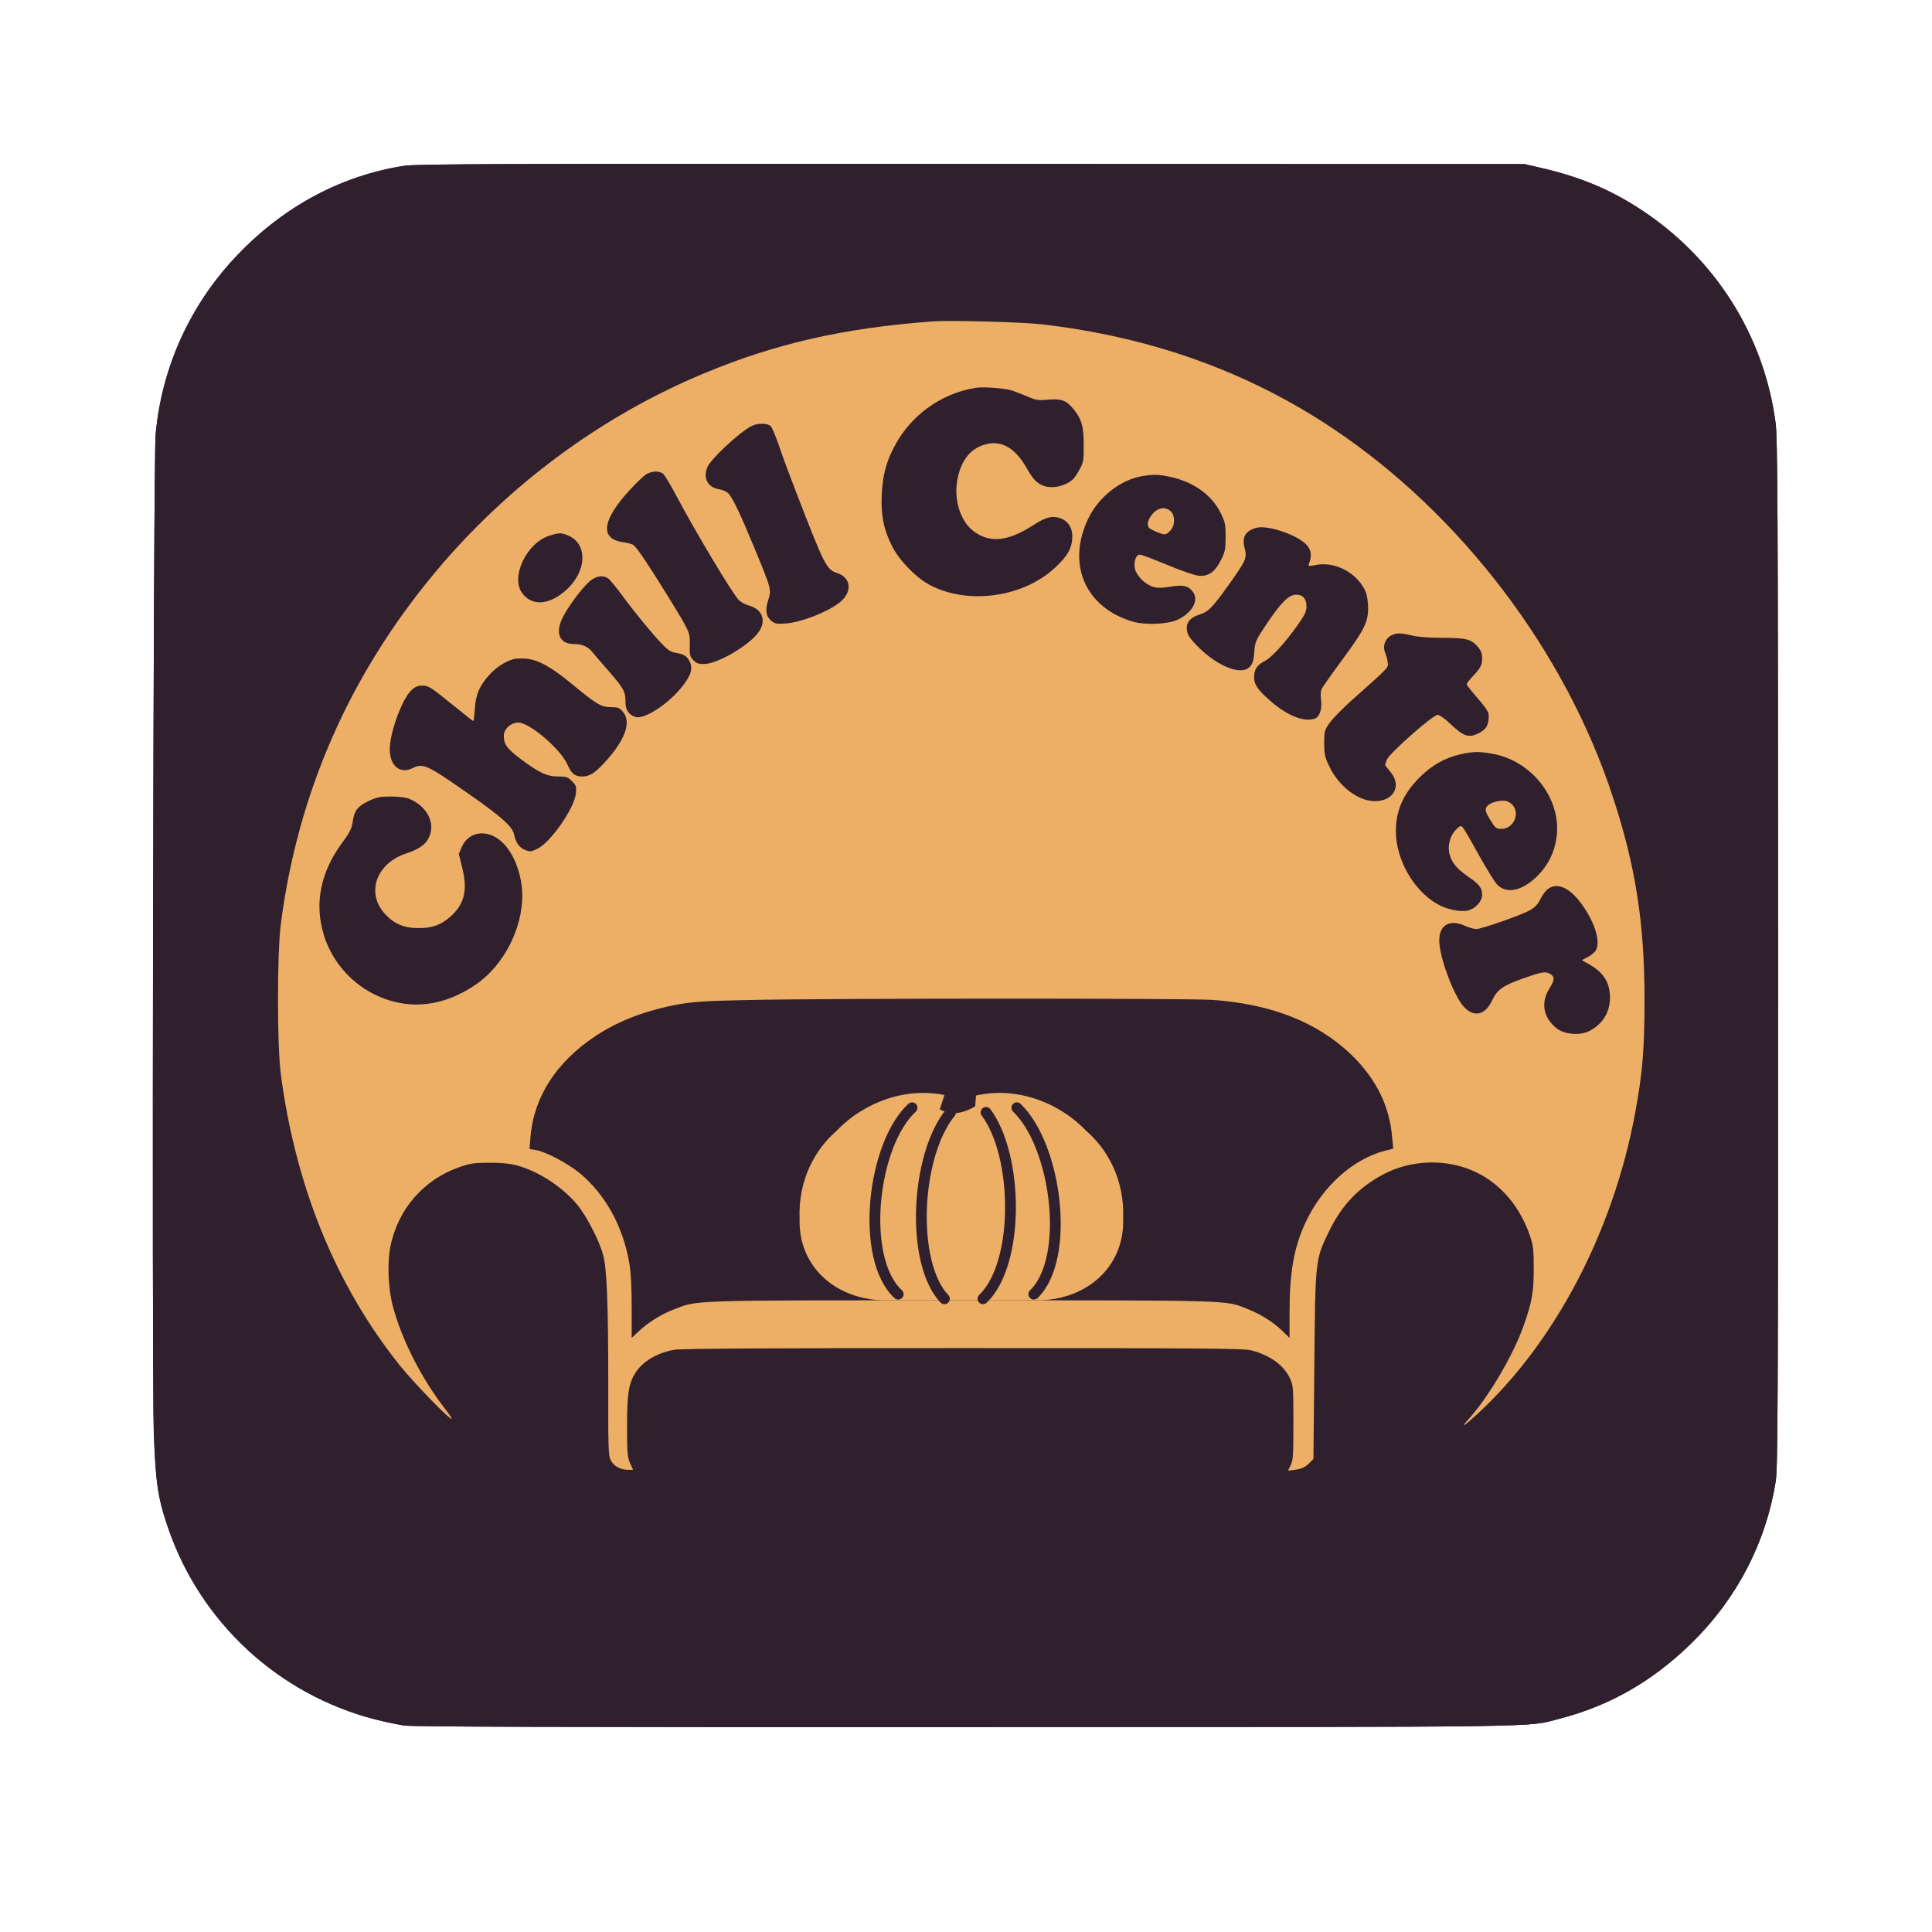
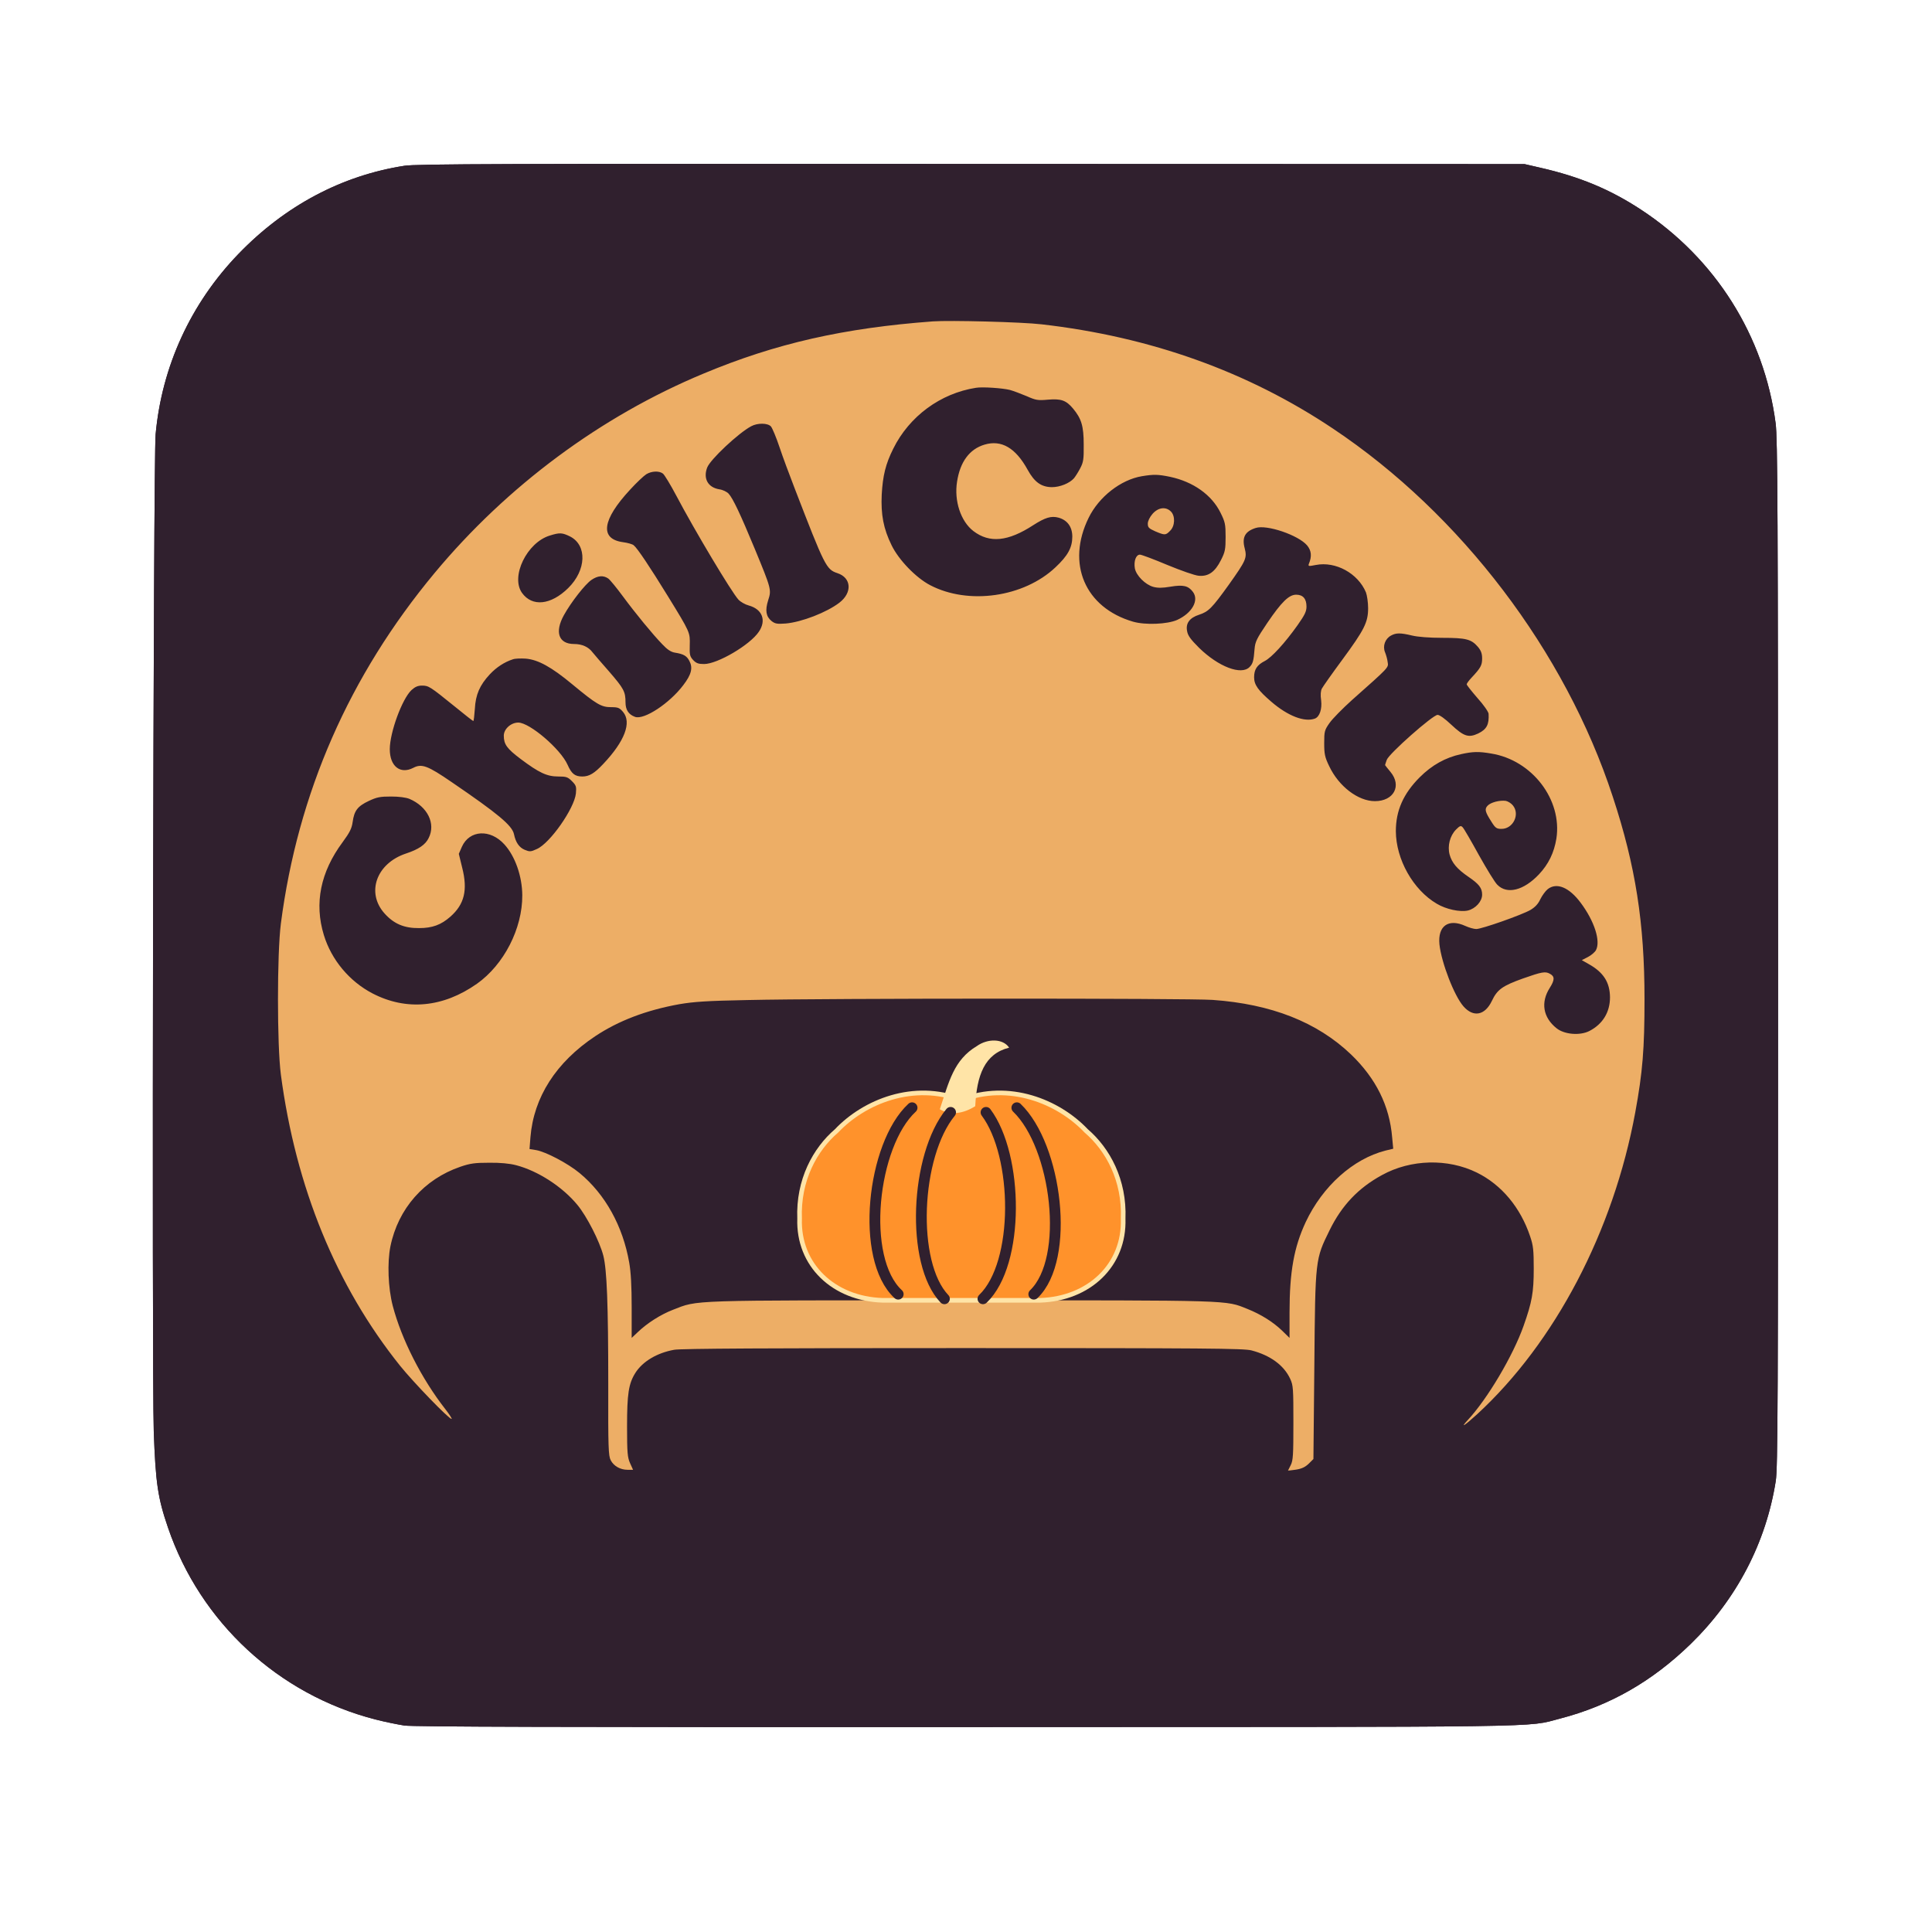
<svg xmlns="http://www.w3.org/2000/svg" xmlns:xlink="http://www.w3.org/1999/xlink" viewBox="0 0 1254 1254" width="1254" height="1254" role="img" aria-labelledby="logo-title">
  <defs>
    <path id="tile-outline" transform="translate(0,1254) scale(0.1,-0.1)" d="M2625 11464 c-406 -63 -775 -259 -1077 -572 -310 -321 -498 -731 -538 -1172 -15 -162 -25 -6074 -12 -6470 12 -335 26 -432 93 -627 210 -613 715 -1081 1344 -1243 61 -16 146 -33 190 -40 59 -8 996 -11 3640 -10 3876 1 3637 -3 3860 55 324 84 599 242 848 484 299 291 490 658 553 1059 13 85 15 501 15 3423 -1 2912 -3 3341 -16 3442 -74 567 -391 1070 -875 1387 -200 131 -396 213 -655 272 l-100 23 -3590 1 c-3029 2 -3604 0 -3680 -12z" />
    <path id="brand-foreground" transform="translate(0,1254) scale(0.1,-0.1)" d="M2625 11464 c-406 -63 -775 -259 -1077 -572 -310 -321 -498 -731 -538 -1172 -15 -162 -25 -6074 -12 -6470 12 -335 26 -432 93 -627 210 -613 715 -1081 1344 -1243 61 -16 146 -33 190 -40 59 -8 996 -11 3640 -10 3876 1 3637 -3 3860 55 324 84 599 242 848 484 299 291 490 658 553 1059 13 85 15 501 15 3423 -1 2912 -3 3341 -16 3442 -74 567 -391 1070 -875 1387 -200 131 -396 213 -655 272 l-100 23 -3590 1 c-3029 2 -3604 0 -3680 -12z m4135 -1029 c708 -81 1339 -307 1892 -677 830 -554 1507 -1445 1816 -2389 148 -449 206 -820 206 -1314 0 -323 -12 -473 -60 -735 -142 -772 -521 -1494 -1026 -1959 -81 -74 -114 -95 -62 -39 128 137 295 419 363 612 55 155 66 218 66 371 0 120 -3 150 -23 209 -63 189 -186 336 -346 415 -189 93 -429 87 -616 -16 -154 -84 -261 -197 -340 -358 -93 -190 -93 -182 -99 -877 l-6 -608 -30 -30 c-23 -22 -45 -33 -83 -39 -29 -4 -52 -7 -52 -6 0 1 8 17 18 36 15 30 17 65 17 274 0 224 -1 243 -21 286 -41 88 -129 152 -251 184 -50 13 -296 15 -1873 15 -1239 0 -1835 -3 -1874 -11 -112 -20 -205 -76 -252 -150 -44 -70 -54 -136 -54 -349 0 -171 3 -200 20 -238 l19 -42 -35 0 c-48 0 -90 24 -110 62 -15 28 -17 84 -16 487 0 531 -9 750 -32 841 -24 93 -107 255 -168 329 -97 118 -256 221 -398 258 -42 11 -103 17 -175 16 -92 0 -123 -4 -187 -26 -236 -81 -404 -272 -454 -517 -21 -106 -15 -269 15 -385 57 -218 187 -474 342 -672 27 -35 45 -63 40 -63 -18 0 -247 237 -334 345 -415 518 -677 1158 -774 1890 -25 192 -25 784 0 980 110 848 444 1610 998 2276 470 565 1079 1017 1745 1294 469 196 910 296 1489 339 110 8 578 -4 705 -19z M6335 10023 c-231 -36 -433 -185 -537 -395 -50 -100 -68 -175 -75 -298 -6 -130 11 -221 64 -329 46 -95 158 -211 250 -259 248 -130 608 -79 814 116 80 75 109 128 109 199 0 63 -32 107 -89 123 -48 13 -87 1 -165 -49 -163 -106 -283 -118 -388 -38 -82 63 -126 196 -106 321 20 129 81 211 178 240 110 33 202 -21 280 -163 44 -80 88 -112 157 -113 53 0 115 25 144 58 9 11 27 39 40 64 21 40 24 58 23 155 0 120 -15 168 -69 233 -45 54 -78 65 -162 58 -67 -6 -79 -4 -140 23 -38 16 -86 34 -108 40 -48 12 -178 21 -220 14z M4875 9773 c-82 -44 -265 -215 -285 -268 -27 -71 5 -129 79 -141 22 -3 49 -16 60 -28 28 -30 77 -134 169 -356 109 -264 110 -268 88 -336 -21 -66 -14 -106 22 -135 23 -18 36 -20 92 -16 103 9 266 72 348 135 85 65 79 162 -13 192 -72 24 -82 45 -277 550 -33 85 -78 206 -99 269 -21 63 -46 122 -55 133 -21 23 -87 24 -129 1z M4195 9462 c-17 -11 -64 -55 -105 -100 -182 -196 -199 -320 -47 -341 31 -4 62 -13 70 -20 24 -19 106 -142 221 -329 147 -239 145 -236 143 -320 -2 -62 1 -73 22 -96 20 -21 34 -26 71 -26 87 0 298 124 355 209 51 74 23 147 -65 171 -23 6 -53 23 -67 38 -45 49 -282 445 -404 676 -37 70 -76 134 -86 142 -25 19 -73 17 -108 -4z M7411 9449 c-136 -23 -278 -133 -345 -270 -146 -297 -24 -583 288 -674 79 -23 222 -17 286 11 97 44 144 127 103 182 -30 40 -62 48 -146 34 -54 -9 -82 -9 -112 -1 -52 15 -110 73 -119 120 -8 46 7 89 33 89 10 0 90 -30 178 -67 87 -36 178 -68 203 -70 63 -6 106 24 145 102 27 53 30 70 30 150 0 82 -3 97 -33 157 -57 116 -177 201 -327 233 -78 16 -105 17 -184 4z m189 -229 c29 -29 27 -94 -5 -125 -29 -30 -34 -30 -96 -4 -42 19 -49 25 -49 50 0 17 12 42 31 64 37 42 86 48 119 15z M8150 9113 c-69 -22 -90 -61 -71 -132 16 -63 9 -78 -103 -236 -110 -153 -132 -175 -193 -195 -62 -20 -88 -56 -78 -106 5 -30 23 -54 78 -109 126 -123 273 -179 327 -125 22 22 27 40 33 118 4 47 14 67 82 168 93 137 141 184 188 184 44 0 67 -26 67 -77 0 -32 -11 -54 -58 -121 -84 -118 -168 -209 -212 -232 -51 -26 -70 -55 -70 -106 0 -49 26 -85 112 -159 108 -93 216 -134 283 -109 30 12 47 61 40 119 -5 34 -3 61 5 76 7 13 66 97 131 185 145 197 169 245 169 337 0 37 -7 83 -14 102 -52 124 -197 203 -325 178 -46 -9 -51 -9 -46 6 21 50 17 87 -11 121 -57 67 -263 137 -334 113z M3569 9064 c-149 -45 -256 -266 -181 -372 66 -92 187 -80 300 31 118 116 124 278 12 335 -51 25 -67 26 -131 6z M3839 8776 c-41 -28 -132 -144 -179 -229 -61 -110 -34 -187 66 -187 52 0 94 -19 120 -54 11 -13 58 -69 107 -124 96 -111 107 -131 107 -201 0 -48 20 -79 62 -94 59 -21 224 88 313 206 53 69 63 112 40 156 -17 34 -38 46 -95 55 -25 4 -49 20 -81 54 -63 65 -173 199 -258 314 -39 53 -81 104 -93 113 -32 22 -68 19 -109 -9z M9029 8415 c-39 -21 -56 -69 -39 -109 7 -17 15 -46 17 -64 6 -36 10 -31 -232 -246 -60 -54 -126 -121 -145 -148 -33 -47 -35 -55 -35 -131 0 -71 4 -91 32 -149 62 -132 188 -228 297 -228 123 0 176 100 101 190 -19 23 -35 43 -35 44 0 2 5 17 11 34 14 40 299 292 330 292 13 0 49 -26 89 -64 81 -76 112 -86 174 -57 56 27 72 59 68 128 -1 13 -33 59 -72 102 -38 44 -70 84 -70 89 0 6 14 25 31 43 60 64 69 81 69 125 0 32 -7 51 -27 75 -43 50 -76 59 -230 59 -86 0 -161 6 -198 15 -75 18 -103 18 -136 0z M3330 8261 c-56 -18 -108 -52 -151 -98 -65 -70 -92 -131 -97 -225 -3 -43 -7 -78 -10 -78 -3 0 -59 44 -125 98 -156 126 -165 132 -208 132 -27 0 -45 -8 -68 -29 -61 -57 -141 -275 -141 -384 0 -111 68 -164 152 -121 55 29 93 15 249 -92 302 -206 393 -282 405 -338 11 -54 34 -87 70 -102 32 -13 39 -13 78 5 86 37 244 264 254 361 4 44 2 52 -26 80 -27 27 -37 30 -89 30 -73 0 -124 24 -244 114 -89 67 -109 95 -109 151 0 43 46 85 94 85 74 0 275 -172 320 -274 26 -59 48 -76 96 -76 44 0 78 20 136 82 139 147 185 269 128 337 -23 27 -32 31 -78 31 -63 0 -94 18 -251 148 -136 113 -222 160 -302 167 -32 2 -69 1 -83 -4z M9483 7645 c-101 -22 -189 -71 -268 -150 -106 -106 -155 -216 -155 -350 1 -183 112 -381 266 -471 60 -36 150 -55 201 -44 50 12 93 59 93 103 0 43 -20 69 -89 116 -73 50 -107 90 -122 144 -15 56 2 122 41 162 26 26 32 28 44 15 8 -8 55 -89 105 -180 51 -91 104 -178 120 -193 63 -64 171 -37 270 68 62 66 98 140 113 232 39 252 -157 509 -423 552 -81 14 -119 13 -196 -4z m337 -333 c47 -58 1 -152 -74 -152 -32 0 -40 5 -66 47 -41 64 -45 81 -25 103 20 22 78 37 118 32 15 -3 36 -16 47 -30z M2393 7341 c-72 -34 -94 -63 -104 -136 -6 -42 -18 -67 -65 -131 -144 -194 -185 -397 -122 -603 49 -161 166 -301 316 -379 220 -114 458 -92 678 63 175 124 295 358 294 574 -1 124 -46 253 -116 330 -92 102 -227 94 -276 -15 l-20 -46 22 -90 c37 -146 14 -238 -77 -318 -60 -53 -117 -74 -203 -74 -97 -1 -164 28 -224 95 -121 135 -53 325 139 389 82 27 126 57 147 100 48 94 -7 205 -125 255 -23 9 -67 15 -119 15 -71 0 -92 -4 -145 -29z M10046 6769 c-15 -12 -36 -41 -48 -65 -14 -31 -34 -52 -64 -70 -55 -32 -316 -124 -352 -124 -15 0 -47 9 -71 20 -110 50 -180 0 -168 -120 13 -119 96 -334 156 -402 64 -73 139 -59 184 35 35 74 68 98 202 146 122 43 145 47 174 31 33 -17 33 -40 0 -92 -60 -94 -44 -192 44 -262 51 -41 152 -49 213 -18 87 45 134 122 134 219 -1 97 -42 162 -139 216 l-44 25 39 20 c22 11 46 32 53 45 31 59 -10 188 -99 307 -75 101 -156 134 -214 89z M4850 6049 c-263 -5 -347 -11 -441 -27 -215 -39 -394 -107 -546 -208 -254 -169 -399 -396 -420 -655 l-6 -77 43 -7 c63 -11 206 -86 282 -149 167 -138 281 -345 322 -581 11 -61 16 -154 16 -290 l0 -199 38 36 c61 59 150 116 231 147 165 64 80 61 1876 61 1777 0 1706 2 1852 -56 87 -35 166 -84 226 -142 l47 -46 0 164 c0 266 29 425 105 588 110 233 307 410 518 464 l50 12 -7 74 c-17 205 -105 382 -267 538 -220 210 -517 327 -899 354 -163 11 -2498 11 -3020 -1z" />
    <clipPath id="tile-clip">
      <use xlink:href="#tile-outline" />
    </clipPath>
    <path id="christmas-tree" d="M624 217 C607 254 585 285 535 309 C551 321 571 322 586 315 C574 334 553 350 535 357 C549 369 571 370 587 363 C557 398 523 426 483 441 C501 458 526 464 548 457 C518 481 484 501 449 515 C467 532 493 536 517 530 C480 558 440 578 400 589 C419 608 446 613 474 607 C431 632 389 650 346 660 C367 682 393 686 420 679 C386 693 350 704 314 708 C330 724 348 730 369 731 L879 731 C900 730 918 724 934 708 C898 704 862 693 828 679 C855 686 881 682 902 660 C859 650 817 632 774 607 C802 613 829 608 848 589 C808 578 768 558 731 530 C755 536 781 532 799 515 C764 501 730 481 700 457 C722 464 747 458 765 441 C725 426 691 398 661 363 C677 370 699 369 713 357 C695 350 674 334 662 315 C677 322 697 321 713 309 C663 285 641 254 624 217Z" />
    <path id="pumpkin-body" d="M624 714 C593 702 561 715 543 734 C529 746 518 766 519 791 C518 821 541 843 573 844 L675 844 C707 843 730 821 729 791 C730 766 719 746 705 734 C687 715 655 702 624 714Z" />
    <path id="pumpkin-stem" d="M610 720 C616 702 619 688 634 679 C641 674 651 674 655 680 C639 684 634 698 633 718 C625 723 617 724 610 720Z" />
    <path id="pumpkin-ribs" d="M592 719 C566 743 558 817 583 840 M617 722 C594 750 591 820 613 843 M640 722 C661 750 662 820 638 843 M660 719 C686 744 695 817 671 840" />
  </defs>
  <g clip-path="url(#tile-clip)">
    <use xlink:href="#tile-outline" fill="#30202E" />
    <circle id="disc" cx="624" cy="652" r="448" fill="#EDAE66" />
    <use xlink:href="#brand-foreground" fill="#30202E" />
    <g id="event-pumpkin">
-       <use xlink:href="#pumpkin-body" fill="#EDAE66" />
-       <use xlink:href="#pumpkin-stem" fill="#30202E" />
+       <use xlink:href="#pumpkin-body" fill="#FF922B" stroke="#FFE4A7" stroke-width="3" />
+       <use xlink:href="#pumpkin-stem" fill="#FFE4A7" />
      <use xlink:href="#pumpkin-ribs" fill="none" stroke="#30202E" stroke-width="7" stroke-linecap="round" />
    </g>
  </g>
</svg>
